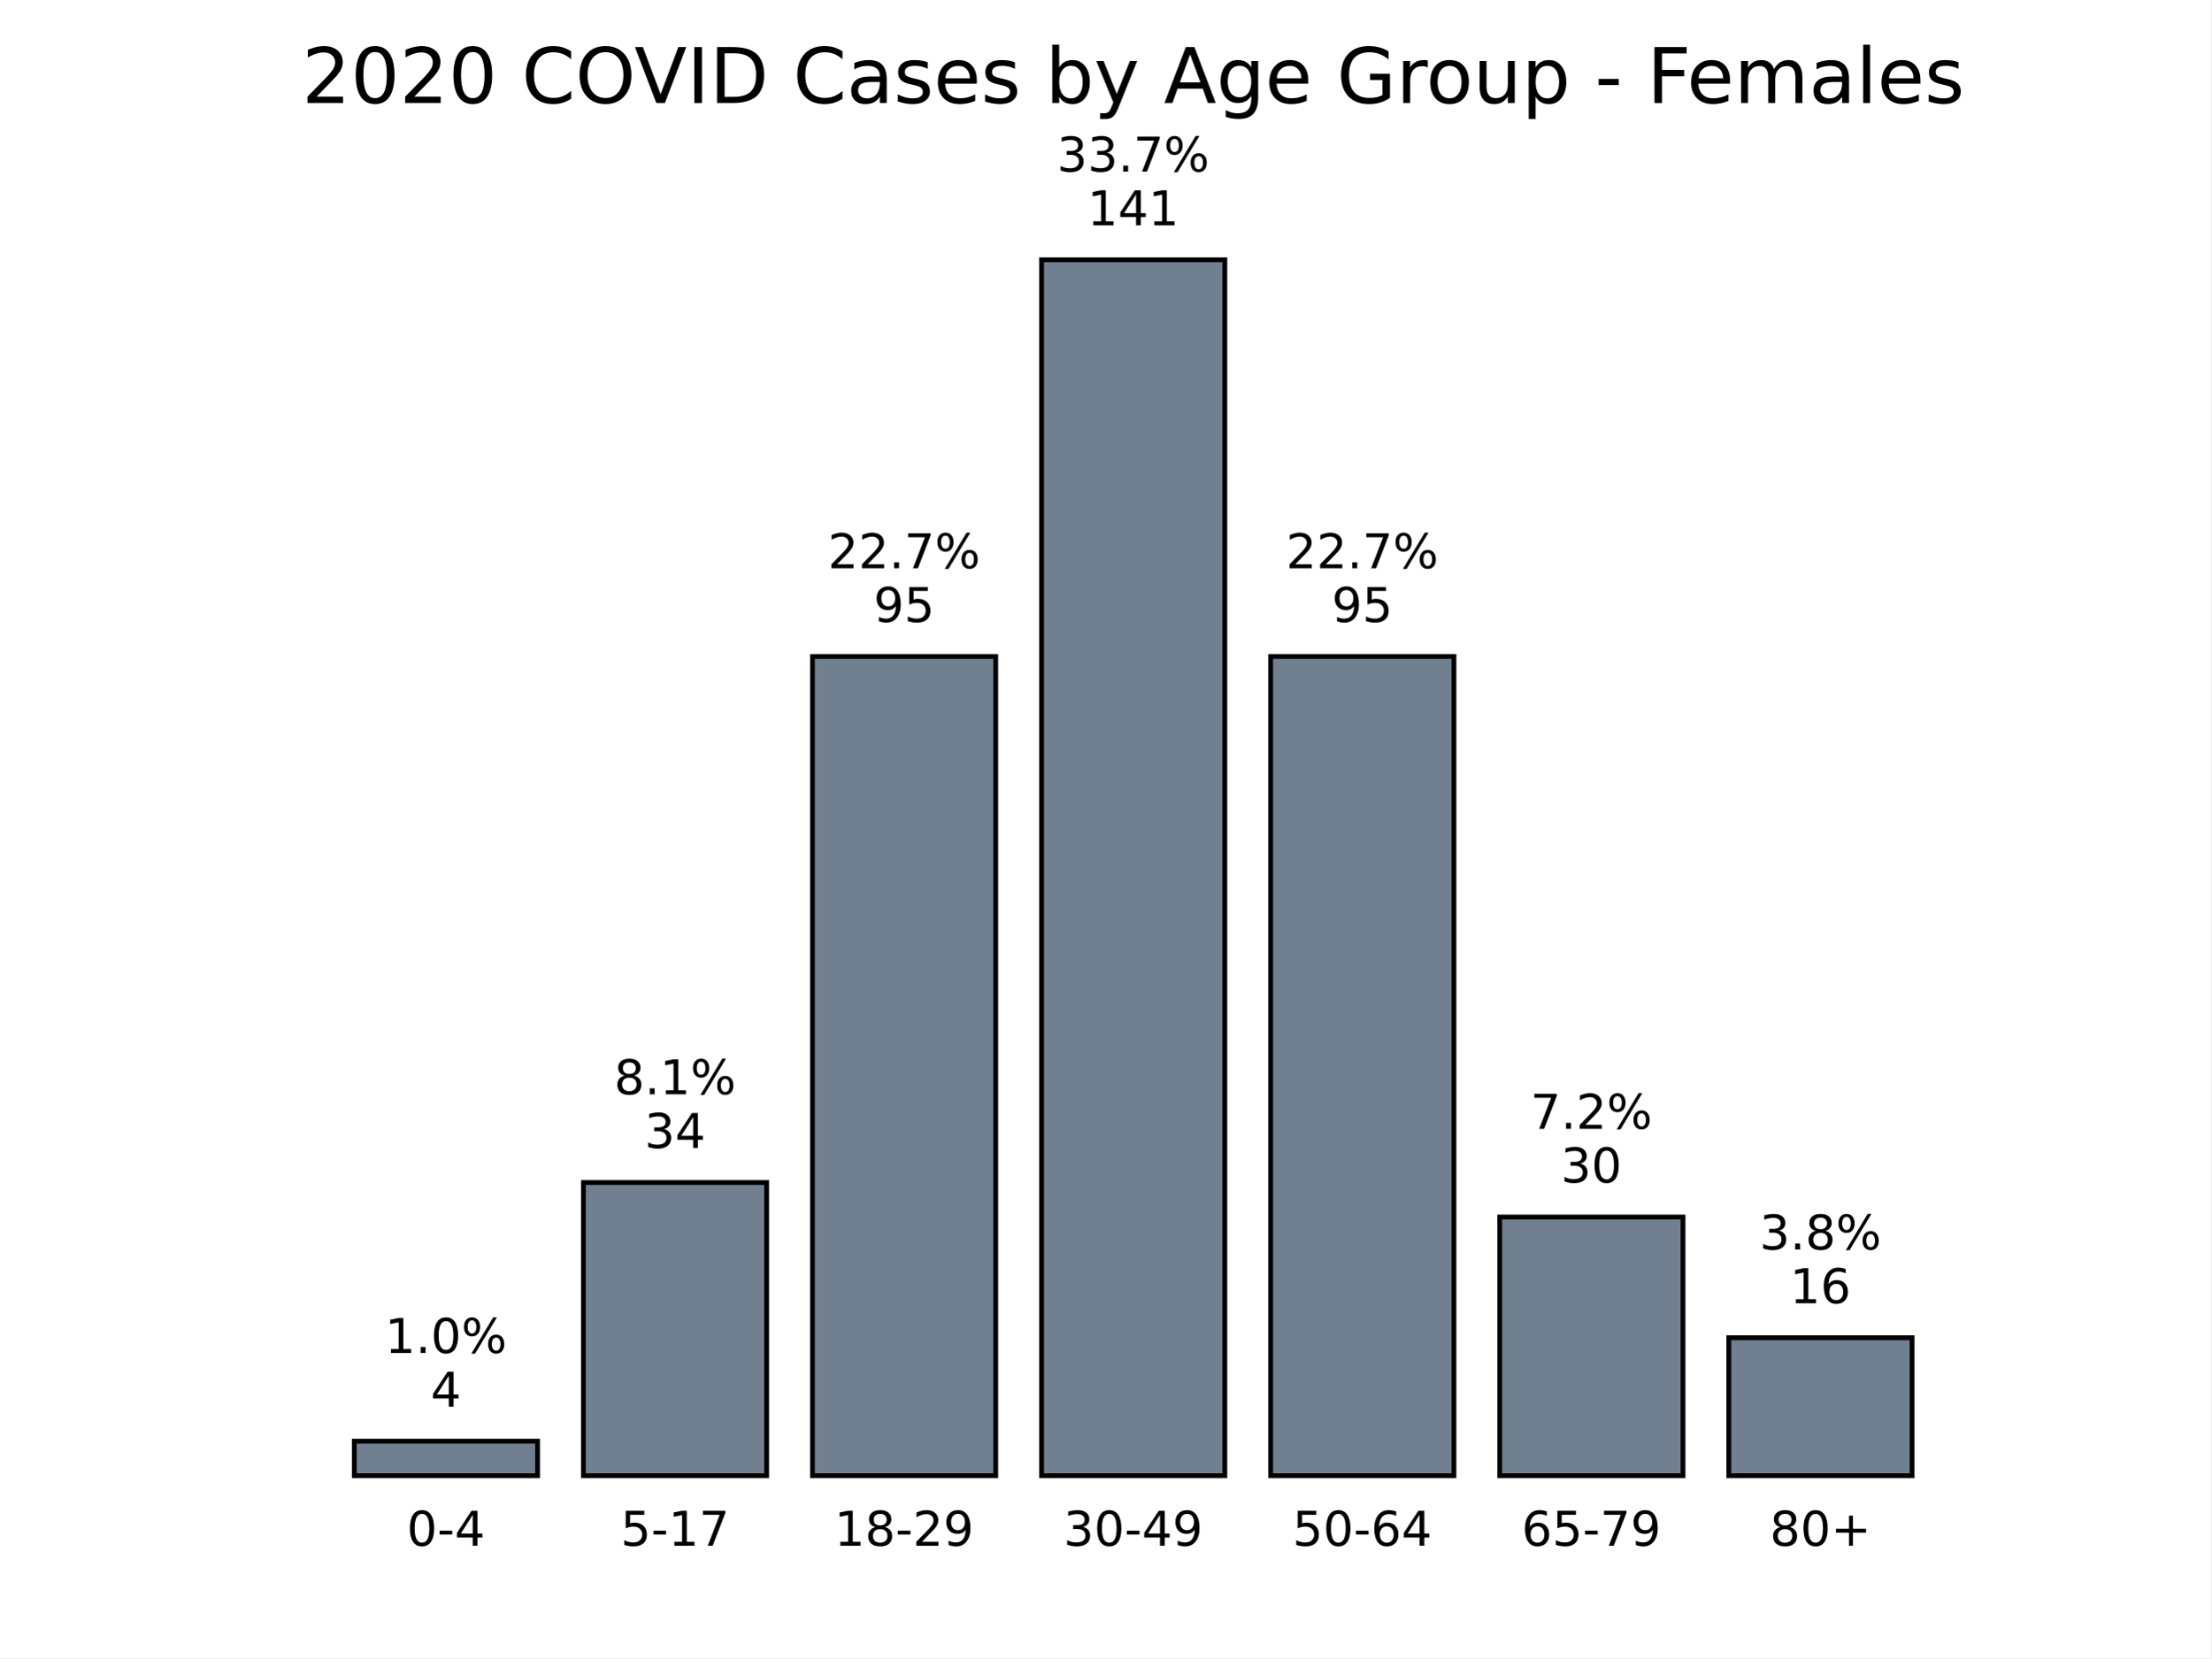
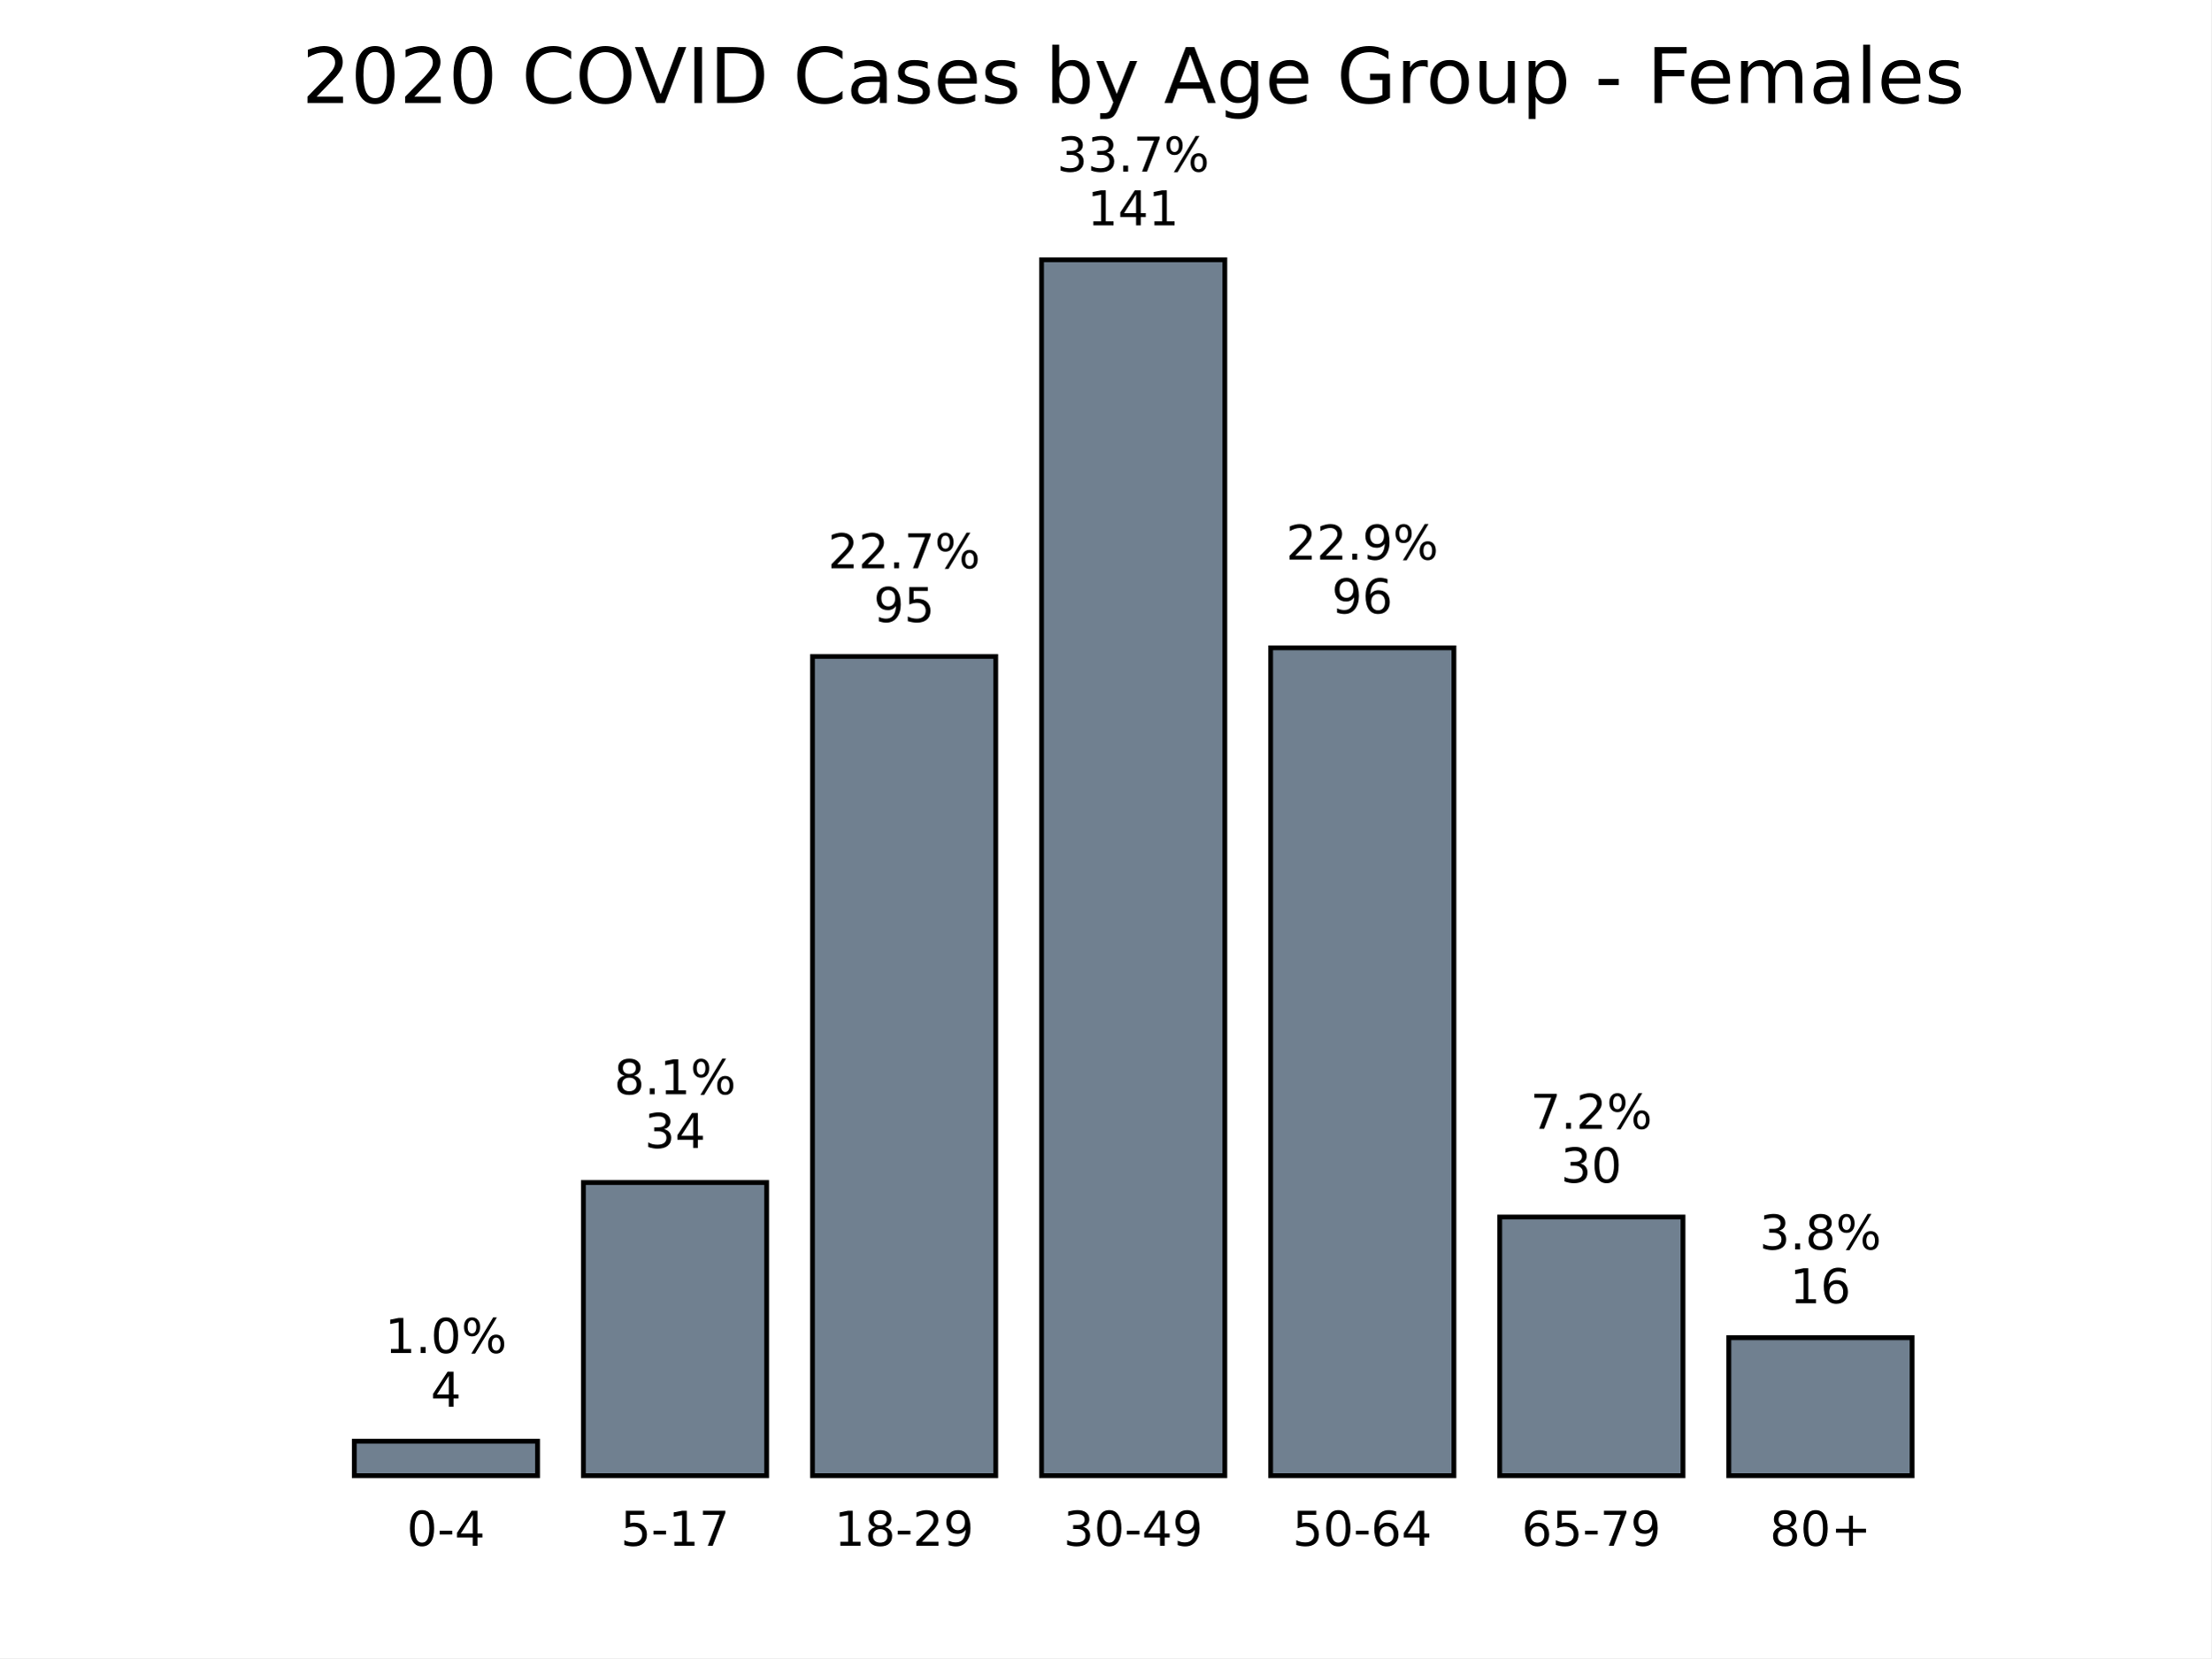
<svg xmlns="http://www.w3.org/2000/svg" xmlns:xlink="http://www.w3.org/1999/xlink" height="345.6pt" version="1.1" viewBox="0 0 460.8 345.6" width="460.8pt">
  <defs>
    <style type="text/css">*{stroke-linecap:butt;stroke-linejoin:round;}</style>
  </defs>
  <g id="figure_1">
    <g id="patch_1">
      <path d="M 0 345.6  L 460.8 345.6  L 460.8 0  L 0 0  z " style="fill:#ffffff;" />
    </g>
    <g id="axes_1">
      <g id="patch_2">
        <path d="M 57.6 307.584  L 414.72 307.584  L 414.72 41.472  L 57.6 41.472  z " style="fill:#ffffff;" />
      </g>
      <g id="patch_3">
        <path d="M 73.833 307.584  L 112.027 307.584  L 112.027 300.394  L 73.833 300.394  z " style="fill:#708090;stroke:#000000;stroke-linejoin:miter;" />
      </g>
      <g id="patch_4">
        <path d="M 121.576 307.584  L 159.771 307.584  L 159.771 246.471  L 121.576 246.471  z " style="fill:#708090;stroke:#000000;stroke-linejoin:miter;" />
      </g>
      <g id="patch_5">
        <path d="M 169.319 307.584  L 207.514 307.584  L 207.514 136.827  L 169.319 136.827  z " style="fill:#708090;stroke:#000000;stroke-linejoin:miter;" />
      </g>
      <g id="patch_6">
        <path d="M 217.063 307.584  L 255.257 307.584  L 255.257 54.144  L 217.063 54.144  z " style="fill:#708090;stroke:#000000;stroke-linejoin:miter;" />
      </g>
      <g id="patch_7">
-         <path d="M 264.806 307.584  L 303.001 307.584  L 303.001 136.827  L 264.806 136.827  z " style="fill:#708090;stroke:#000000;stroke-linejoin:miter;" />
+         <path d="M 264.806 307.584  L 303.001 307.584  L 303.001 135.029  L 264.806 135.029  z " style="fill:#708090;stroke:#000000;stroke-linejoin:miter;" />
      </g>
      <g id="patch_8">
        <path d="M 312.549 307.584  L 350.744 307.584  L 350.744 253.661  L 312.549 253.661  z " style="fill:#708090;stroke:#000000;stroke-linejoin:miter;" />
      </g>
      <g id="patch_9">
        <path d="M 360.293 307.584  L 398.487 307.584  L 398.487 278.825  L 360.293 278.825  z " style="fill:#708090;stroke:#000000;stroke-linejoin:miter;" />
      </g>
      <g id="matplotlib.axis_1">
        <g id="xtick_1">
          <g id="text_1">
            <g transform="translate(84.76365 322.1824)scale(0.1 -0.1)">
              <defs>
                <path d="M 31.781 66.406  Q 24.172 66.406 20.328 58.906  Q 16.5 51.422 16.5 36.375  Q 16.5 21.391 20.328 13.891  Q 24.172 6.391 31.781 6.391  Q 39.453 6.391 43.281 13.891  Q 47.125 21.391 47.125 36.375  Q 47.125 51.422 43.281 58.906  Q 39.453 66.406 31.781 66.406  z M 31.781 74.219  Q 44.047 74.219 50.516 64.516  Q 56.984 54.828 56.984 36.375  Q 56.984 17.969 50.516 8.266  Q 44.047 -1.422 31.781 -1.422  Q 19.531 -1.422 13.062 8.266  Q 6.594 17.969 6.594 36.375  Q 6.594 54.828 13.062 64.516  Q 19.531 74.219 31.781 74.219  z " id="DejaVuSans-48" />
                <path d="M 4.891 31.391  L 31.203 31.391  L 31.203 23.391  L 4.891 23.391  z " id="DejaVuSans-45" />
                <path d="M 37.797 64.312  L 12.891 25.391  L 37.797 25.391  z M 35.203 72.906  L 47.609 72.906  L 47.609 25.391  L 58.016 25.391  L 58.016 17.188  L 47.609 17.188  L 47.609 0  L 37.797 0  L 37.797 17.188  L 4.891 17.188  L 4.891 26.703  z " id="DejaVuSans-52" />
              </defs>
              <use xlink:href="#DejaVuSans-48" />
              <use x="63.623" xlink:href="#DejaVuSans-45" />
              <use x="99.707" xlink:href="#DejaVuSans-52" />
            </g>
          </g>
        </g>
        <g id="xtick_2">
          <g id="text_2">
            <g transform="translate(129.3257 322.1824)scale(0.1 -0.1)">
              <defs>
                <path d="M 10.797 72.906  L 49.516 72.906  L 49.516 64.594  L 19.828 64.594  L 19.828 46.734  Q 21.969 47.469 24.109 47.828  Q 26.266 48.188 28.422 48.188  Q 40.625 48.188 47.75 41.5  Q 54.891 34.812 54.891 23.391  Q 54.891 11.625 47.562 5.094  Q 40.234 -1.422 26.906 -1.422  Q 22.312 -1.422 17.547 -0.641  Q 12.797 0.141 7.719 1.703  L 7.719 11.625  Q 12.109 9.234 16.797 8.062  Q 21.484 6.891 26.703 6.891  Q 35.156 6.891 40.078 11.328  Q 45.016 15.766 45.016 23.391  Q 45.016 31 40.078 35.438  Q 35.156 39.891 26.703 39.891  Q 22.75 39.891 18.812 39.016  Q 14.891 38.141 10.797 36.281  z " id="DejaVuSans-53" />
                <path d="M 12.406 8.297  L 28.516 8.297  L 28.516 63.922  L 10.984 60.406  L 10.984 69.391  L 28.422 72.906  L 38.281 72.906  L 38.281 8.297  L 54.391 8.297  L 54.391 0  L 12.406 0  z " id="DejaVuSans-49" />
                <path d="M 8.203 72.906  L 55.078 72.906  L 55.078 68.703  L 28.609 0  L 18.312 0  L 43.219 64.594  L 8.203 64.594  z " id="DejaVuSans-55" />
              </defs>
              <use xlink:href="#DejaVuSans-53" />
              <use x="63.623" xlink:href="#DejaVuSans-45" />
              <use x="99.707" xlink:href="#DejaVuSans-49" />
              <use x="163.33" xlink:href="#DejaVuSans-55" />
            </g>
          </g>
        </g>
        <g id="xtick_3">
          <g id="text_3">
            <g transform="translate(173.8878 322.1824)scale(0.1 -0.1)">
              <defs>
                <path d="M 31.781 34.625  Q 24.75 34.625 20.719 30.859  Q 16.703 27.094 16.703 20.516  Q 16.703 13.922 20.719 10.156  Q 24.75 6.391 31.781 6.391  Q 38.812 6.391 42.859 10.172  Q 46.922 13.969 46.922 20.516  Q 46.922 27.094 42.891 30.859  Q 38.875 34.625 31.781 34.625  z M 21.922 38.812  Q 15.578 40.375 12.031 44.719  Q 8.5 49.078 8.5 55.328  Q 8.5 64.062 14.719 69.141  Q 20.953 74.219 31.781 74.219  Q 42.672 74.219 48.875 69.141  Q 55.078 64.062 55.078 55.328  Q 55.078 49.078 51.531 44.719  Q 48 40.375 41.703 38.812  Q 48.828 37.156 52.797 32.312  Q 56.781 27.484 56.781 20.516  Q 56.781 9.906 50.312 4.234  Q 43.844 -1.422 31.781 -1.422  Q 19.734 -1.422 13.25 4.234  Q 6.781 9.906 6.781 20.516  Q 6.781 27.484 10.781 32.312  Q 14.797 37.156 21.922 38.812  z M 18.312 54.391  Q 18.312 48.734 21.844 45.562  Q 25.391 42.391 31.781 42.391  Q 38.141 42.391 41.719 45.562  Q 45.312 48.734 45.312 54.391  Q 45.312 60.062 41.719 63.234  Q 38.141 66.406 31.781 66.406  Q 25.391 66.406 21.844 63.234  Q 18.312 60.062 18.312 54.391  z " id="DejaVuSans-56" />
                <path d="M 19.188 8.297  L 53.609 8.297  L 53.609 0  L 7.328 0  L 7.328 8.297  Q 12.938 14.109 22.625 23.891  Q 32.328 33.688 34.812 36.531  Q 39.547 41.844 41.422 45.531  Q 43.312 49.219 43.312 52.781  Q 43.312 58.594 39.234 62.25  Q 35.156 65.922 28.609 65.922  Q 23.969 65.922 18.812 64.312  Q 13.672 62.703 7.812 59.422  L 7.812 69.391  Q 13.766 71.781 18.938 73  Q 24.125 74.219 28.422 74.219  Q 39.75 74.219 46.484 68.547  Q 53.219 62.891 53.219 53.422  Q 53.219 48.922 51.531 44.891  Q 49.859 40.875 45.406 35.406  Q 44.188 33.984 37.641 27.219  Q 31.109 20.453 19.188 8.297  z " id="DejaVuSans-50" />
                <path d="M 10.984 1.516  L 10.984 10.5  Q 14.703 8.734 18.5 7.812  Q 22.312 6.891 25.984 6.891  Q 35.75 6.891 40.891 13.453  Q 46.047 20.016 46.781 33.406  Q 43.953 29.203 39.594 26.953  Q 35.25 24.703 29.984 24.703  Q 19.047 24.703 12.672 31.312  Q 6.297 37.938 6.297 49.422  Q 6.297 60.641 12.938 67.422  Q 19.578 74.219 30.609 74.219  Q 43.266 74.219 49.922 64.516  Q 56.594 54.828 56.594 36.375  Q 56.594 19.141 48.406 8.859  Q 40.234 -1.422 26.422 -1.422  Q 22.703 -1.422 18.891 -0.688  Q 15.094 0.047 10.984 1.516  z M 30.609 32.422  Q 37.25 32.422 41.125 36.953  Q 45.016 41.5 45.016 49.422  Q 45.016 57.281 41.125 61.844  Q 37.25 66.406 30.609 66.406  Q 23.969 66.406 20.094 61.844  Q 16.219 57.281 16.219 49.422  Q 16.219 41.5 20.094 36.953  Q 23.969 32.422 30.609 32.422  z " id="DejaVuSans-57" />
              </defs>
              <use xlink:href="#DejaVuSans-49" />
              <use x="63.623" xlink:href="#DejaVuSans-56" />
              <use x="127.246" xlink:href="#DejaVuSans-45" />
              <use x="163.33" xlink:href="#DejaVuSans-50" />
              <use x="226.953" xlink:href="#DejaVuSans-57" />
            </g>
          </g>
        </g>
        <g id="xtick_4">
          <g id="text_4">
            <g transform="translate(221.6311 322.1824)scale(0.1 -0.1)">
              <defs>
                <path d="M 40.578 39.312  Q 47.656 37.797 51.625 33  Q 55.609 28.219 55.609 21.188  Q 55.609 10.406 48.188 4.484  Q 40.766 -1.422 27.094 -1.422  Q 22.516 -1.422 17.656 -0.516  Q 12.797 0.391 7.625 2.203  L 7.625 11.719  Q 11.719 9.328 16.594 8.109  Q 21.484 6.891 26.812 6.891  Q 36.078 6.891 40.938 10.547  Q 45.797 14.203 45.797 21.188  Q 45.797 27.641 41.281 31.266  Q 36.766 34.906 28.719 34.906  L 20.219 34.906  L 20.219 43.016  L 29.109 43.016  Q 36.375 43.016 40.234 45.922  Q 44.094 48.828 44.094 54.297  Q 44.094 59.906 40.109 62.906  Q 36.141 65.922 28.719 65.922  Q 24.656 65.922 20.016 65.031  Q 15.375 64.156 9.812 62.312  L 9.812 71.094  Q 15.438 72.656 20.344 73.438  Q 25.25 74.219 29.594 74.219  Q 40.828 74.219 47.359 69.109  Q 53.906 64.016 53.906 55.328  Q 53.906 49.266 50.438 45.094  Q 46.969 40.922 40.578 39.312  z " id="DejaVuSans-51" />
              </defs>
              <use xlink:href="#DejaVuSans-51" />
              <use x="63.623" xlink:href="#DejaVuSans-48" />
              <use x="127.246" xlink:href="#DejaVuSans-45" />
              <use x="163.33" xlink:href="#DejaVuSans-52" />
              <use x="226.953" xlink:href="#DejaVuSans-57" />
            </g>
          </g>
        </g>
        <g id="xtick_5">
          <g id="text_5">
            <g transform="translate(269.3744 322.1824)scale(0.1 -0.1)">
              <defs>
                <path d="M 33.016 40.375  Q 26.375 40.375 22.484 35.828  Q 18.609 31.297 18.609 23.391  Q 18.609 15.531 22.484 10.953  Q 26.375 6.391 33.016 6.391  Q 39.656 6.391 43.531 10.953  Q 47.406 15.531 47.406 23.391  Q 47.406 31.297 43.531 35.828  Q 39.656 40.375 33.016 40.375  z M 52.594 71.297  L 52.594 62.312  Q 48.875 64.062 45.094 64.984  Q 41.312 65.922 37.594 65.922  Q 27.828 65.922 22.672 59.328  Q 17.531 52.734 16.797 39.406  Q 19.672 43.656 24.016 45.922  Q 28.375 48.188 33.594 48.188  Q 44.578 48.188 50.953 41.516  Q 57.328 34.859 57.328 23.391  Q 57.328 12.156 50.688 5.359  Q 44.047 -1.422 33.016 -1.422  Q 20.359 -1.422 13.672 8.266  Q 6.984 17.969 6.984 36.375  Q 6.984 53.656 15.188 63.938  Q 23.391 74.219 37.203 74.219  Q 40.922 74.219 44.703 73.484  Q 48.484 72.75 52.594 71.297  z " id="DejaVuSans-54" />
              </defs>
              <use xlink:href="#DejaVuSans-53" />
              <use x="63.623" xlink:href="#DejaVuSans-48" />
              <use x="127.246" xlink:href="#DejaVuSans-45" />
              <use x="163.33" xlink:href="#DejaVuSans-54" />
              <use x="226.953" xlink:href="#DejaVuSans-52" />
            </g>
          </g>
        </g>
        <g id="xtick_6">
          <g id="text_6">
            <g transform="translate(317.1177 322.1824)scale(0.1 -0.1)">
              <use xlink:href="#DejaVuSans-54" />
              <use x="63.623" xlink:href="#DejaVuSans-53" />
              <use x="127.246" xlink:href="#DejaVuSans-45" />
              <use x="163.33" xlink:href="#DejaVuSans-55" />
              <use x="226.953" xlink:href="#DejaVuSans-57" />
            </g>
          </g>
        </g>
        <g id="xtick_7">
          <g id="text_7">
            <g transform="translate(368.8376 322.1824)scale(0.1 -0.1)">
              <defs>
                <path d="M 46 62.703  L 46 35.5  L 73.188 35.5  L 73.188 27.203  L 46 27.203  L 46 0  L 37.797 0  L 37.797 27.203  L 10.594 27.203  L 10.594 35.5  L 37.797 35.5  L 37.797 62.703  z " id="DejaVuSans-43" />
              </defs>
              <use xlink:href="#DejaVuSans-56" />
              <use x="63.623" xlink:href="#DejaVuSans-48" />
              <use x="127.246" xlink:href="#DejaVuSans-43" />
            </g>
          </g>
        </g>
      </g>
      <g id="matplotlib.axis_2" />
      <g id="text_8">
        <g transform="translate(80.22771 282.0066)scale(0.1 -0.1)">
          <defs>
            <path d="M 10.688 12.406  L 21 12.406  L 21 0  L 10.688 0  z " id="DejaVuSans-46" />
            <path d="M 72.703 32.078  Q 68.453 32.078 66.031 28.469  Q 63.625 24.859 63.625 18.406  Q 63.625 12.062 66.031 8.422  Q 68.453 4.781 72.703 4.781  Q 76.859 4.781 79.266 8.422  Q 81.688 12.062 81.688 18.406  Q 81.688 24.812 79.266 28.438  Q 76.859 32.078 72.703 32.078  z M 72.703 38.281  Q 80.422 38.281 84.953 32.906  Q 89.5 27.547 89.5 18.406  Q 89.5 9.281 84.938 3.922  Q 80.375 -1.422 72.703 -1.422  Q 64.891 -1.422 60.344 3.922  Q 55.812 9.281 55.812 18.406  Q 55.812 27.594 60.375 32.938  Q 64.938 38.281 72.703 38.281  z M 22.312 68.016  Q 18.109 68.016 15.688 64.375  Q 13.281 60.75 13.281 54.391  Q 13.281 47.953 15.672 44.328  Q 18.062 40.719 22.312 40.719  Q 26.562 40.719 28.969 44.328  Q 31.391 47.953 31.391 54.391  Q 31.391 60.688 28.953 64.344  Q 26.516 68.016 22.312 68.016  z M 66.406 74.219  L 74.219 74.219  L 28.609 -1.422  L 20.797 -1.422  z M 22.312 74.219  Q 30.031 74.219 34.609 68.875  Q 39.203 63.531 39.203 54.391  Q 39.203 45.172 34.641 39.844  Q 30.078 34.516 22.312 34.516  Q 14.547 34.516 10.031 39.859  Q 5.516 45.219 5.516 54.391  Q 5.516 63.484 10.047 68.844  Q 14.594 74.219 22.312 74.219  z " id="DejaVuSans-37" />
          </defs>
          <use xlink:href="#DejaVuSans-49" />
          <use x="63.623" xlink:href="#DejaVuSans-46" />
          <use x="95.41" xlink:href="#DejaVuSans-48" />
          <use x="159.033" xlink:href="#DejaVuSans-37" />
        </g>
        <g transform="translate(89.7488 293.2044)scale(0.1 -0.1)">
          <use xlink:href="#DejaVuSans-52" />
        </g>
      </g>
      <g id="text_9">
        <g transform="translate(127.971 228.0832)scale(0.1 -0.1)">
          <use xlink:href="#DejaVuSans-56" />
          <use x="63.623" xlink:href="#DejaVuSans-46" />
          <use x="95.41" xlink:href="#DejaVuSans-49" />
          <use x="159.033" xlink:href="#DejaVuSans-37" />
        </g>
        <g transform="translate(134.3109 239.281)scale(0.1 -0.1)">
          <use xlink:href="#DejaVuSans-51" />
          <use x="63.623" xlink:href="#DejaVuSans-52" />
        </g>
      </g>
      <g id="text_10">
        <g transform="translate(172.5331 118.439)scale(0.1 -0.1)">
          <use xlink:href="#DejaVuSans-50" />
          <use x="63.623" xlink:href="#DejaVuSans-50" />
          <use x="127.246" xlink:href="#DejaVuSans-46" />
          <use x="159.033" xlink:href="#DejaVuSans-55" />
          <use x="222.656" xlink:href="#DejaVuSans-37" />
        </g>
        <g transform="translate(182.0542 129.6368)scale(0.1 -0.1)">
          <use xlink:href="#DejaVuSans-57" />
          <use x="63.623" xlink:href="#DejaVuSans-53" />
        </g>
      </g>
      <g id="text_11">
        <g transform="translate(220.2764 35.7564)scale(0.1 -0.1)">
          <use xlink:href="#DejaVuSans-51" />
          <use x="63.623" xlink:href="#DejaVuSans-51" />
          <use x="127.246" xlink:href="#DejaVuSans-46" />
          <use x="159.033" xlink:href="#DejaVuSans-55" />
          <use x="222.656" xlink:href="#DejaVuSans-37" />
        </g>
        <g transform="translate(226.6163 46.95421)scale(0.1 -0.1)">
          <use xlink:href="#DejaVuSans-49" />
          <use x="63.623" xlink:href="#DejaVuSans-52" />
          <use x="127.246" xlink:href="#DejaVuSans-49" />
        </g>
      </g>
      <g id="text_12">
-         <g transform="translate(268.0197 118.439)scale(0.1 -0.1)">
+         <g transform="translate(268.0197 116.6415)scale(0.1 -0.1)">
          <use xlink:href="#DejaVuSans-50" />
          <use x="63.623" xlink:href="#DejaVuSans-50" />
          <use x="127.246" xlink:href="#DejaVuSans-46" />
-           <use x="159.033" xlink:href="#DejaVuSans-55" />
+           <use x="159.033" xlink:href="#DejaVuSans-57" />
          <use x="222.656" xlink:href="#DejaVuSans-37" />
        </g>
-         <g transform="translate(277.5408 129.6368)scale(0.1 -0.1)">
+         <g transform="translate(277.5408 127.8393)scale(0.1 -0.1)">
          <use xlink:href="#DejaVuSans-57" />
-           <use x="63.623" xlink:href="#DejaVuSans-53" />
+           <use x="63.623" xlink:href="#DejaVuSans-54" />
        </g>
      </g>
      <g id="text_13">
        <g transform="translate(318.9443 235.273)scale(0.1 -0.1)">
          <use xlink:href="#DejaVuSans-55" />
          <use x="63.623" xlink:href="#DejaVuSans-46" />
          <use x="95.41" xlink:href="#DejaVuSans-50" />
          <use x="159.033" xlink:href="#DejaVuSans-37" />
        </g>
        <g transform="translate(325.2841 246.4708)scale(0.1 -0.1)">
          <use xlink:href="#DejaVuSans-51" />
          <use x="63.623" xlink:href="#DejaVuSans-48" />
        </g>
      </g>
      <g id="text_14">
        <g transform="translate(366.6876 260.4373)scale(0.1 -0.1)">
          <use xlink:href="#DejaVuSans-51" />
          <use x="63.623" xlink:href="#DejaVuSans-46" />
          <use x="95.41" xlink:href="#DejaVuSans-56" />
          <use x="159.033" xlink:href="#DejaVuSans-37" />
        </g>
        <g transform="translate(373.0274 271.6351)scale(0.1 -0.1)">
          <use xlink:href="#DejaVuSans-49" />
          <use x="63.623" xlink:href="#DejaVuSans-54" />
        </g>
      </g>
      <g id="text_15">
        <g transform="translate(62.90375 21.472)scale(0.16 -0.16)">
          <defs>
            <path id="DejaVuSans-32" />
            <path d="M 64.406 67.281  L 64.406 56.891  Q 59.422 61.531 53.781 63.812  Q 48.141 66.109 41.797 66.109  Q 29.297 66.109 22.656 58.469  Q 16.016 50.828 16.016 36.375  Q 16.016 21.969 22.656 14.328  Q 29.297 6.688 41.797 6.688  Q 48.141 6.688 53.781 8.984  Q 59.422 11.281 64.406 15.922  L 64.406 5.609  Q 59.234 2.094 53.438 0.328  Q 47.656 -1.422 41.219 -1.422  Q 24.656 -1.422 15.125 8.703  Q 5.609 18.844 5.609 36.375  Q 5.609 53.953 15.125 64.078  Q 24.656 74.219 41.219 74.219  Q 47.75 74.219 53.531 72.484  Q 59.328 70.75 64.406 67.281  z " id="DejaVuSans-67" />
            <path d="M 39.406 66.219  Q 28.656 66.219 22.328 58.203  Q 16.016 50.203 16.016 36.375  Q 16.016 22.609 22.328 14.594  Q 28.656 6.594 39.406 6.594  Q 50.141 6.594 56.422 14.594  Q 62.703 22.609 62.703 36.375  Q 62.703 50.203 56.422 58.203  Q 50.141 66.219 39.406 66.219  z M 39.406 74.219  Q 54.734 74.219 63.906 63.938  Q 73.094 53.656 73.094 36.375  Q 73.094 19.141 63.906 8.859  Q 54.734 -1.422 39.406 -1.422  Q 24.031 -1.422 14.812 8.828  Q 5.609 19.094 5.609 36.375  Q 5.609 53.656 14.812 63.938  Q 24.031 74.219 39.406 74.219  z " id="DejaVuSans-79" />
            <path d="M 28.609 0  L 0.781 72.906  L 11.078 72.906  L 34.188 11.531  L 57.328 72.906  L 67.578 72.906  L 39.797 0  z " id="DejaVuSans-86" />
            <path d="M 9.812 72.906  L 19.672 72.906  L 19.672 0  L 9.812 0  z " id="DejaVuSans-73" />
            <path d="M 19.672 64.797  L 19.672 8.109  L 31.594 8.109  Q 46.688 8.109 53.688 14.938  Q 60.688 21.781 60.688 36.531  Q 60.688 51.172 53.688 57.984  Q 46.688 64.797 31.594 64.797  z M 9.812 72.906  L 30.078 72.906  Q 51.266 72.906 61.172 64.094  Q 71.094 55.281 71.094 36.531  Q 71.094 17.672 61.125 8.828  Q 51.172 0 30.078 0  L 9.812 0  z " id="DejaVuSans-68" />
            <path d="M 34.281 27.484  Q 23.391 27.484 19.188 25  Q 14.984 22.516 14.984 16.5  Q 14.984 11.719 18.141 8.906  Q 21.297 6.109 26.703 6.109  Q 34.188 6.109 38.703 11.406  Q 43.219 16.703 43.219 25.484  L 43.219 27.484  z M 52.203 31.203  L 52.203 0  L 43.219 0  L 43.219 8.297  Q 40.141 3.328 35.547 0.953  Q 30.953 -1.422 24.312 -1.422  Q 15.922 -1.422 10.953 3.297  Q 6 8.016 6 15.922  Q 6 25.141 12.172 29.828  Q 18.359 34.516 30.609 34.516  L 43.219 34.516  L 43.219 35.406  Q 43.219 41.609 39.141 45  Q 35.062 48.391 27.688 48.391  Q 23 48.391 18.547 47.266  Q 14.109 46.141 10.016 43.891  L 10.016 52.203  Q 14.938 54.109 19.578 55.047  Q 24.219 56 28.609 56  Q 40.484 56 46.344 49.844  Q 52.203 43.703 52.203 31.203  z " id="DejaVuSans-97" />
            <path d="M 44.281 53.078  L 44.281 44.578  Q 40.484 46.531 36.375 47.5  Q 32.281 48.484 27.875 48.484  Q 21.188 48.484 17.844 46.438  Q 14.5 44.391 14.5 40.281  Q 14.5 37.156 16.891 35.375  Q 19.281 33.594 26.516 31.984  L 29.594 31.297  Q 39.156 29.25 43.188 25.516  Q 47.219 21.781 47.219 15.094  Q 47.219 7.469 41.188 3.016  Q 35.156 -1.422 24.609 -1.422  Q 20.219 -1.422 15.453 -0.562  Q 10.688 0.297 5.422 2  L 5.422 11.281  Q 10.406 8.688 15.234 7.391  Q 20.062 6.109 24.812 6.109  Q 31.156 6.109 34.562 8.281  Q 37.984 10.453 37.984 14.406  Q 37.984 18.062 35.516 20.016  Q 33.062 21.969 24.703 23.781  L 21.578 24.516  Q 13.234 26.266 9.516 29.906  Q 5.812 33.547 5.812 39.891  Q 5.812 47.609 11.281 51.797  Q 16.75 56 26.812 56  Q 31.781 56 36.172 55.266  Q 40.578 54.547 44.281 53.078  z " id="DejaVuSans-115" />
            <path d="M 56.203 29.594  L 56.203 25.203  L 14.891 25.203  Q 15.484 15.922 20.484 11.062  Q 25.484 6.203 34.422 6.203  Q 39.594 6.203 44.453 7.469  Q 49.312 8.734 54.109 11.281  L 54.109 2.781  Q 49.266 0.734 44.188 -0.344  Q 39.109 -1.422 33.891 -1.422  Q 20.797 -1.422 13.156 6.188  Q 5.516 13.812 5.516 26.812  Q 5.516 40.234 12.766 48.109  Q 20.016 56 32.328 56  Q 43.359 56 49.781 48.891  Q 56.203 41.797 56.203 29.594  z M 47.219 32.234  Q 47.125 39.594 43.094 43.984  Q 39.062 48.391 32.422 48.391  Q 24.906 48.391 20.391 44.141  Q 15.875 39.891 15.188 32.172  z " id="DejaVuSans-101" />
            <path d="M 48.688 27.297  Q 48.688 37.203 44.609 42.844  Q 40.531 48.484 33.406 48.484  Q 26.266 48.484 22.188 42.844  Q 18.109 37.203 18.109 27.297  Q 18.109 17.391 22.188 11.75  Q 26.266 6.109 33.406 6.109  Q 40.531 6.109 44.609 11.75  Q 48.688 17.391 48.688 27.297  z M 18.109 46.391  Q 20.953 51.266 25.266 53.625  Q 29.594 56 35.594 56  Q 45.562 56 51.781 48.094  Q 58.016 40.188 58.016 27.297  Q 58.016 14.406 51.781 6.484  Q 45.562 -1.422 35.594 -1.422  Q 29.594 -1.422 25.266 0.953  Q 20.953 3.328 18.109 8.203  L 18.109 0  L 9.078 0  L 9.078 75.984  L 18.109 75.984  z " id="DejaVuSans-98" />
            <path d="M 32.172 -5.078  Q 28.375 -14.844 24.75 -17.812  Q 21.141 -20.797 15.094 -20.797  L 7.906 -20.797  L 7.906 -13.281  L 13.188 -13.281  Q 16.891 -13.281 18.938 -11.516  Q 21 -9.766 23.484 -3.219  L 25.094 0.875  L 2.984 54.688  L 12.5 54.688  L 29.594 11.922  L 46.688 54.688  L 56.203 54.688  z " id="DejaVuSans-121" />
            <path d="M 34.188 63.188  L 20.797 26.906  L 47.609 26.906  z M 28.609 72.906  L 39.797 72.906  L 67.578 0  L 57.328 0  L 50.688 18.703  L 17.828 18.703  L 11.188 0  L 0.781 0  z " id="DejaVuSans-65" />
            <path d="M 45.406 27.984  Q 45.406 37.75 41.375 43.109  Q 37.359 48.484 30.078 48.484  Q 22.859 48.484 18.828 43.109  Q 14.797 37.75 14.797 27.984  Q 14.797 18.266 18.828 12.891  Q 22.859 7.516 30.078 7.516  Q 37.359 7.516 41.375 12.891  Q 45.406 18.266 45.406 27.984  z M 54.391 6.781  Q 54.391 -7.172 48.188 -13.984  Q 42 -20.797 29.203 -20.797  Q 24.469 -20.797 20.266 -20.094  Q 16.062 -19.391 12.109 -17.922  L 12.109 -9.188  Q 16.062 -11.328 19.922 -12.344  Q 23.781 -13.375 27.781 -13.375  Q 36.625 -13.375 41.016 -8.766  Q 45.406 -4.156 45.406 5.172  L 45.406 9.625  Q 42.625 4.781 38.281 2.391  Q 33.938 0 27.875 0  Q 17.828 0 11.672 7.656  Q 5.516 15.328 5.516 27.984  Q 5.516 40.672 11.672 48.328  Q 17.828 56 27.875 56  Q 33.938 56 38.281 53.609  Q 42.625 51.219 45.406 46.391  L 45.406 54.688  L 54.391 54.688  z " id="DejaVuSans-103" />
            <path d="M 59.516 10.406  L 59.516 29.984  L 43.406 29.984  L 43.406 38.094  L 69.281 38.094  L 69.281 6.781  Q 63.578 2.734 56.688 0.656  Q 49.812 -1.422 42 -1.422  Q 24.906 -1.422 15.25 8.562  Q 5.609 18.562 5.609 36.375  Q 5.609 54.25 15.25 64.234  Q 24.906 74.219 42 74.219  Q 49.125 74.219 55.547 72.453  Q 61.969 70.703 67.391 67.281  L 67.391 56.781  Q 61.922 61.422 55.766 63.766  Q 49.609 66.109 42.828 66.109  Q 29.438 66.109 22.719 58.641  Q 16.016 51.172 16.016 36.375  Q 16.016 21.625 22.719 14.156  Q 29.438 6.688 42.828 6.688  Q 48.047 6.688 52.141 7.594  Q 56.25 8.5 59.516 10.406  z " id="DejaVuSans-71" />
            <path d="M 41.109 46.297  Q 39.594 47.172 37.812 47.578  Q 36.031 48 33.891 48  Q 26.266 48 22.188 43.047  Q 18.109 38.094 18.109 28.812  L 18.109 0  L 9.078 0  L 9.078 54.688  L 18.109 54.688  L 18.109 46.188  Q 20.953 51.172 25.484 53.578  Q 30.031 56 36.531 56  Q 37.453 56 38.578 55.875  Q 39.703 55.766 41.062 55.516  z " id="DejaVuSans-114" />
            <path d="M 30.609 48.391  Q 23.391 48.391 19.188 42.75  Q 14.984 37.109 14.984 27.297  Q 14.984 17.484 19.156 11.844  Q 23.344 6.203 30.609 6.203  Q 37.797 6.203 41.984 11.859  Q 46.188 17.531 46.188 27.297  Q 46.188 37.016 41.984 42.703  Q 37.797 48.391 30.609 48.391  z M 30.609 56  Q 42.328 56 49.016 48.375  Q 55.719 40.766 55.719 27.297  Q 55.719 13.875 49.016 6.219  Q 42.328 -1.422 30.609 -1.422  Q 18.844 -1.422 12.172 6.219  Q 5.516 13.875 5.516 27.297  Q 5.516 40.766 12.172 48.375  Q 18.844 56 30.609 56  z " id="DejaVuSans-111" />
            <path d="M 8.5 21.578  L 8.5 54.688  L 17.484 54.688  L 17.484 21.922  Q 17.484 14.156 20.5 10.266  Q 23.531 6.391 29.594 6.391  Q 36.859 6.391 41.078 11.031  Q 45.312 15.672 45.312 23.688  L 45.312 54.688  L 54.297 54.688  L 54.297 0  L 45.312 0  L 45.312 8.406  Q 42.047 3.422 37.719 1  Q 33.406 -1.422 27.688 -1.422  Q 18.266 -1.422 13.375 4.438  Q 8.5 10.297 8.5 21.578  z M 31.109 56  z " id="DejaVuSans-117" />
            <path d="M 18.109 8.203  L 18.109 -20.797  L 9.078 -20.797  L 9.078 54.688  L 18.109 54.688  L 18.109 46.391  Q 20.953 51.266 25.266 53.625  Q 29.594 56 35.594 56  Q 45.562 56 51.781 48.094  Q 58.016 40.188 58.016 27.297  Q 58.016 14.406 51.781 6.484  Q 45.562 -1.422 35.594 -1.422  Q 29.594 -1.422 25.266 0.953  Q 20.953 3.328 18.109 8.203  z M 48.688 27.297  Q 48.688 37.203 44.609 42.844  Q 40.531 48.484 33.406 48.484  Q 26.266 48.484 22.188 42.844  Q 18.109 37.203 18.109 27.297  Q 18.109 17.391 22.188 11.75  Q 26.266 6.109 33.406 6.109  Q 40.531 6.109 44.609 11.75  Q 48.688 17.391 48.688 27.297  z " id="DejaVuSans-112" />
            <path d="M 9.812 72.906  L 51.703 72.906  L 51.703 64.594  L 19.672 64.594  L 19.672 43.109  L 48.578 43.109  L 48.578 34.812  L 19.672 34.812  L 19.672 0  L 9.812 0  z " id="DejaVuSans-70" />
            <path d="M 52 44.188  Q 55.375 50.25 60.062 53.125  Q 64.75 56 71.094 56  Q 79.641 56 84.281 50.016  Q 88.922 44.047 88.922 33.016  L 88.922 0  L 79.891 0  L 79.891 32.719  Q 79.891 40.578 77.094 44.375  Q 74.312 48.188 68.609 48.188  Q 61.625 48.188 57.562 43.547  Q 53.516 38.922 53.516 30.906  L 53.516 0  L 44.484 0  L 44.484 32.719  Q 44.484 40.625 41.703 44.406  Q 38.922 48.188 33.109 48.188  Q 26.219 48.188 22.156 43.531  Q 18.109 38.875 18.109 30.906  L 18.109 0  L 9.078 0  L 9.078 54.688  L 18.109 54.688  L 18.109 46.188  Q 21.188 51.219 25.484 53.609  Q 29.781 56 35.688 56  Q 41.656 56 45.828 52.969  Q 50 49.953 52 44.188  z " id="DejaVuSans-109" />
            <path d="M 9.422 75.984  L 18.406 75.984  L 18.406 0  L 9.422 0  z " id="DejaVuSans-108" />
          </defs>
          <use xlink:href="#DejaVuSans-50" />
          <use x="63.623" xlink:href="#DejaVuSans-48" />
          <use x="127.246" xlink:href="#DejaVuSans-50" />
          <use x="190.869" xlink:href="#DejaVuSans-48" />
          <use x="254.492" xlink:href="#DejaVuSans-32" />
          <use x="286.279" xlink:href="#DejaVuSans-67" />
          <use x="356.104" xlink:href="#DejaVuSans-79" />
          <use x="433.064" xlink:href="#DejaVuSans-86" />
          <use x="501.473" xlink:href="#DejaVuSans-73" />
          <use x="530.965" xlink:href="#DejaVuSans-68" />
          <use x="607.967" xlink:href="#DejaVuSans-32" />
          <use x="639.754" xlink:href="#DejaVuSans-67" />
          <use x="709.578" xlink:href="#DejaVuSans-97" />
          <use x="770.857" xlink:href="#DejaVuSans-115" />
          <use x="822.957" xlink:href="#DejaVuSans-101" />
          <use x="884.48" xlink:href="#DejaVuSans-115" />
          <use x="936.58" xlink:href="#DejaVuSans-32" />
          <use x="968.367" xlink:href="#DejaVuSans-98" />
          <use x="1031.844" xlink:href="#DejaVuSans-121" />
          <use x="1091.023" xlink:href="#DejaVuSans-32" />
          <use x="1122.811" xlink:href="#DejaVuSans-65" />
          <use x="1191.219" xlink:href="#DejaVuSans-103" />
          <use x="1254.695" xlink:href="#DejaVuSans-101" />
          <use x="1316.219" xlink:href="#DejaVuSans-32" />
          <use x="1348.006" xlink:href="#DejaVuSans-71" />
          <use x="1425.496" xlink:href="#DejaVuSans-114" />
          <use x="1464.359" xlink:href="#DejaVuSans-111" />
          <use x="1525.541" xlink:href="#DejaVuSans-117" />
          <use x="1588.92" xlink:href="#DejaVuSans-112" />
          <use x="1652.396" xlink:href="#DejaVuSans-32" />
          <use x="1684.184" xlink:href="#DejaVuSans-45" />
          <use x="1720.268" xlink:href="#DejaVuSans-32" />
          <use x="1752.055" xlink:href="#DejaVuSans-70" />
          <use x="1804.074" xlink:href="#DejaVuSans-101" />
          <use x="1865.598" xlink:href="#DejaVuSans-109" />
          <use x="1963.01" xlink:href="#DejaVuSans-97" />
          <use x="2024.289" xlink:href="#DejaVuSans-108" />
          <use x="2052.072" xlink:href="#DejaVuSans-101" />
          <use x="2113.596" xlink:href="#DejaVuSans-115" />
        </g>
      </g>
    </g>
  </g>
</svg>
